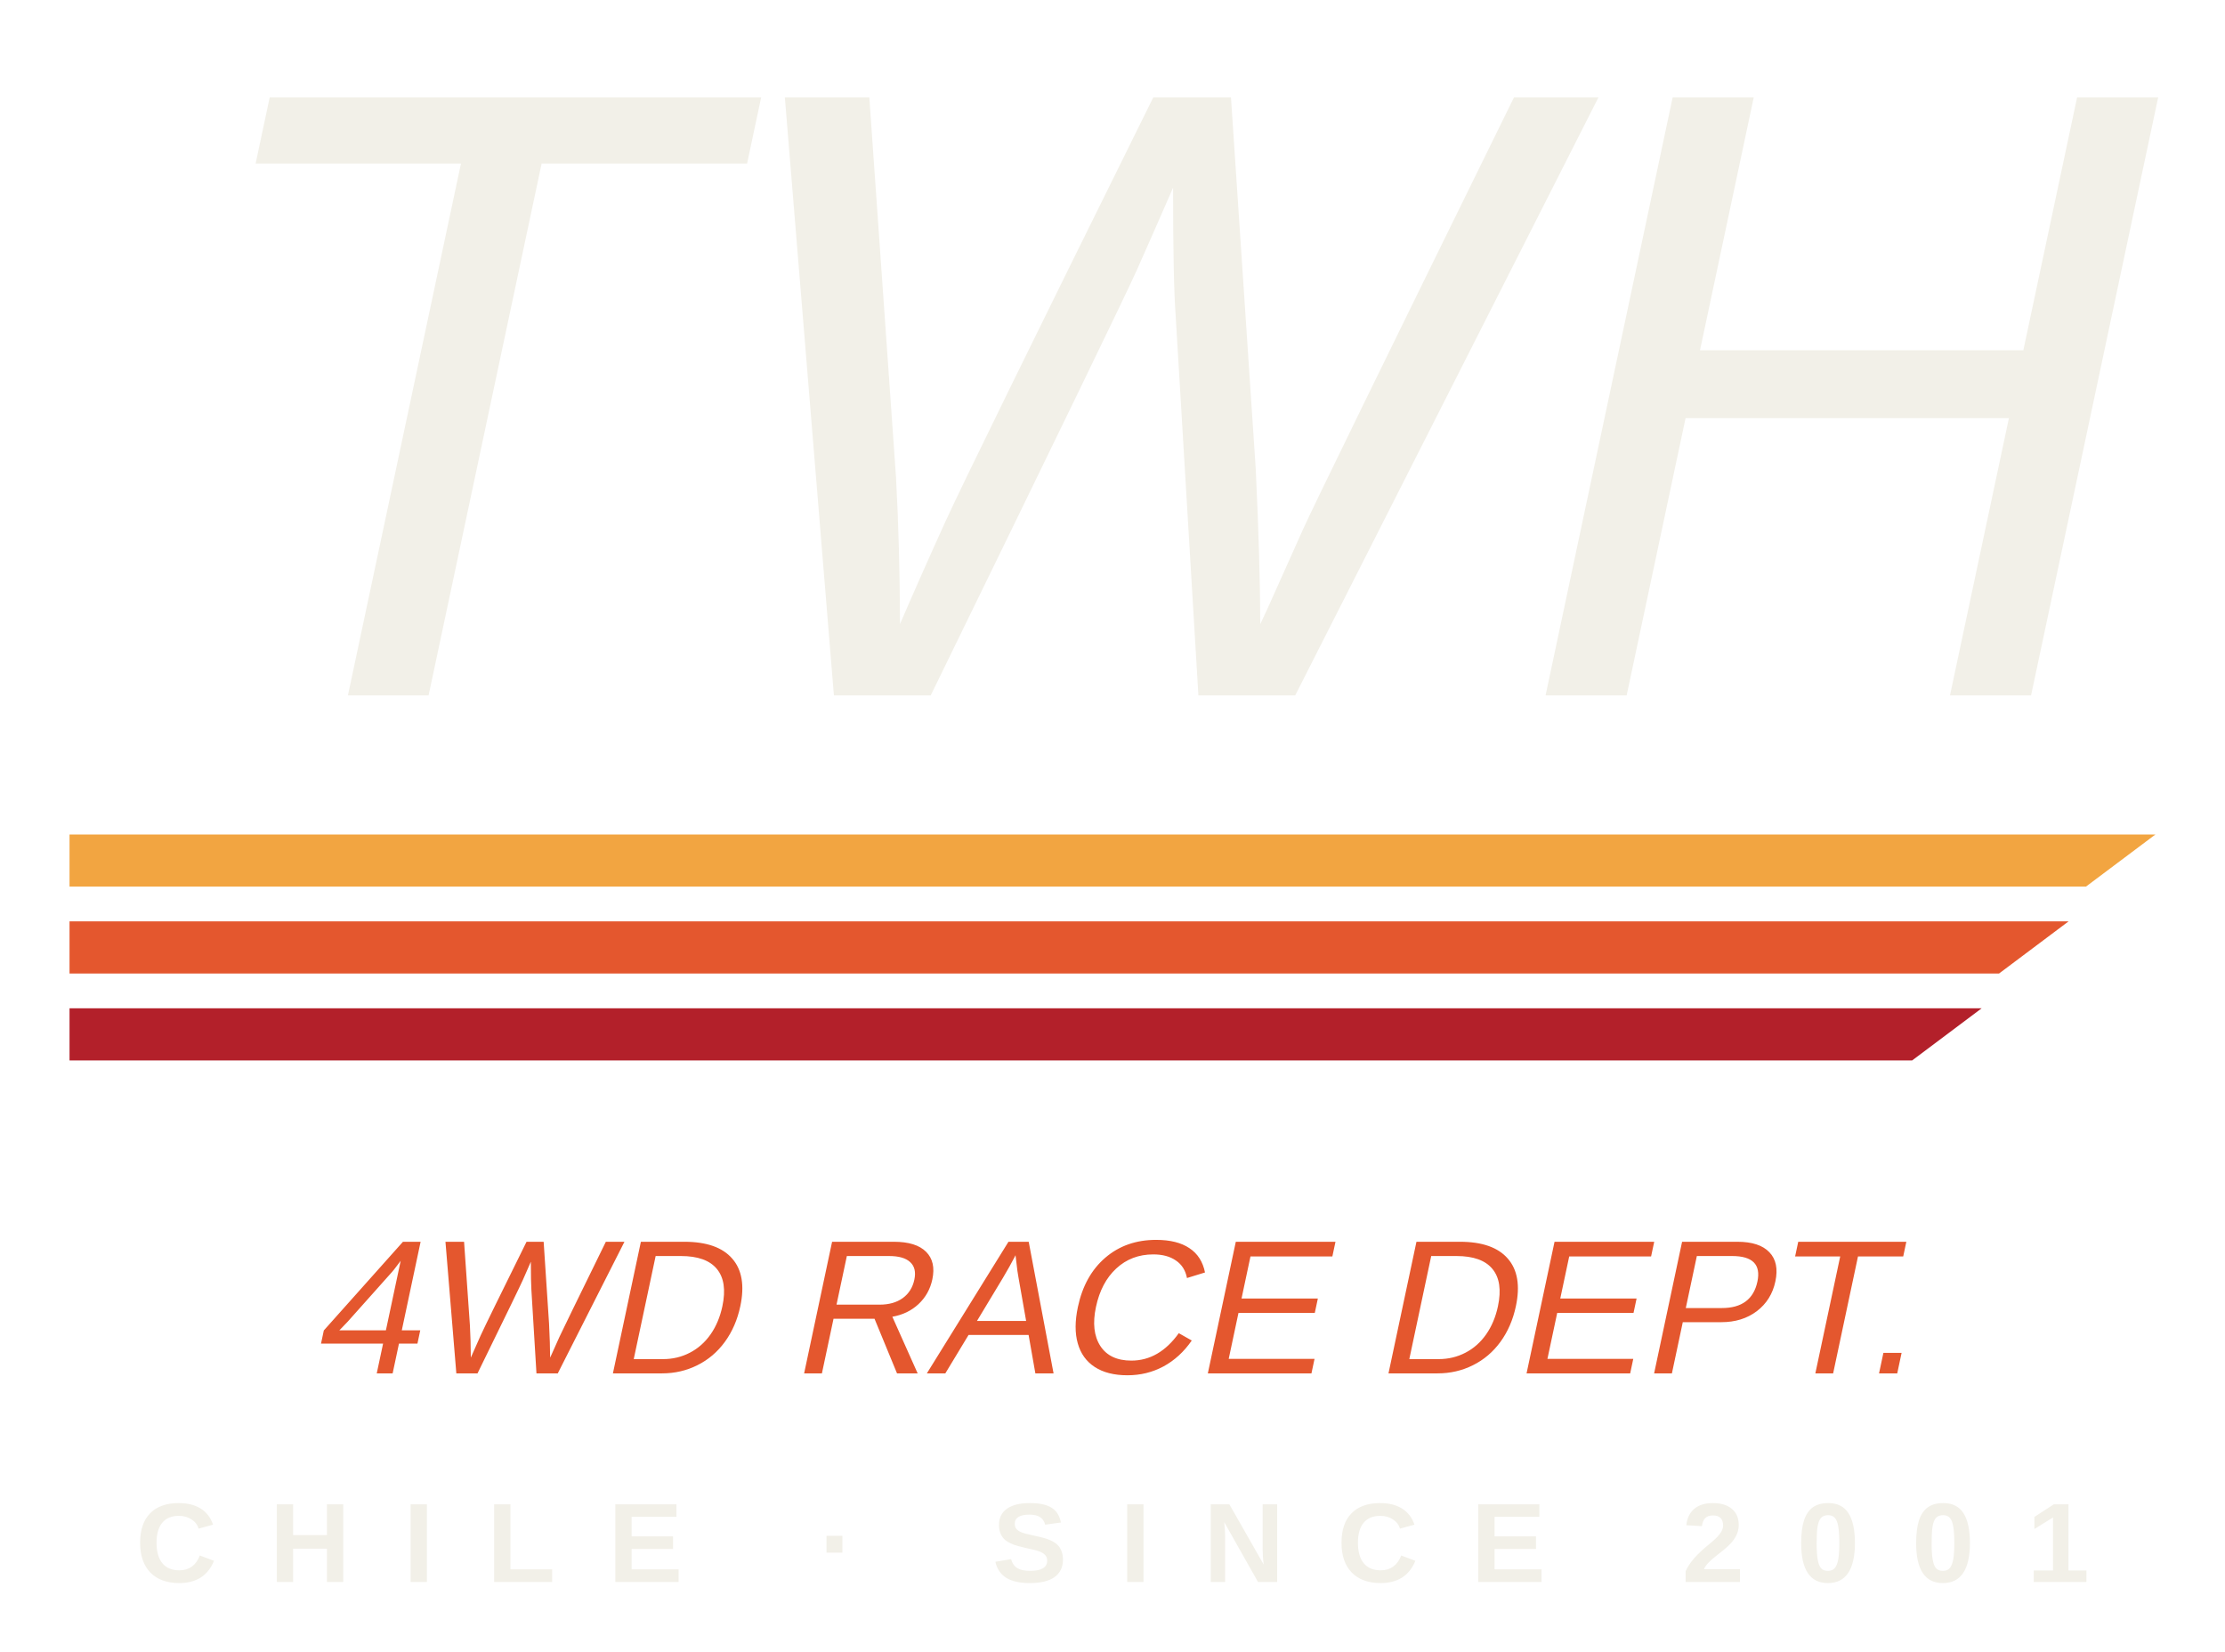
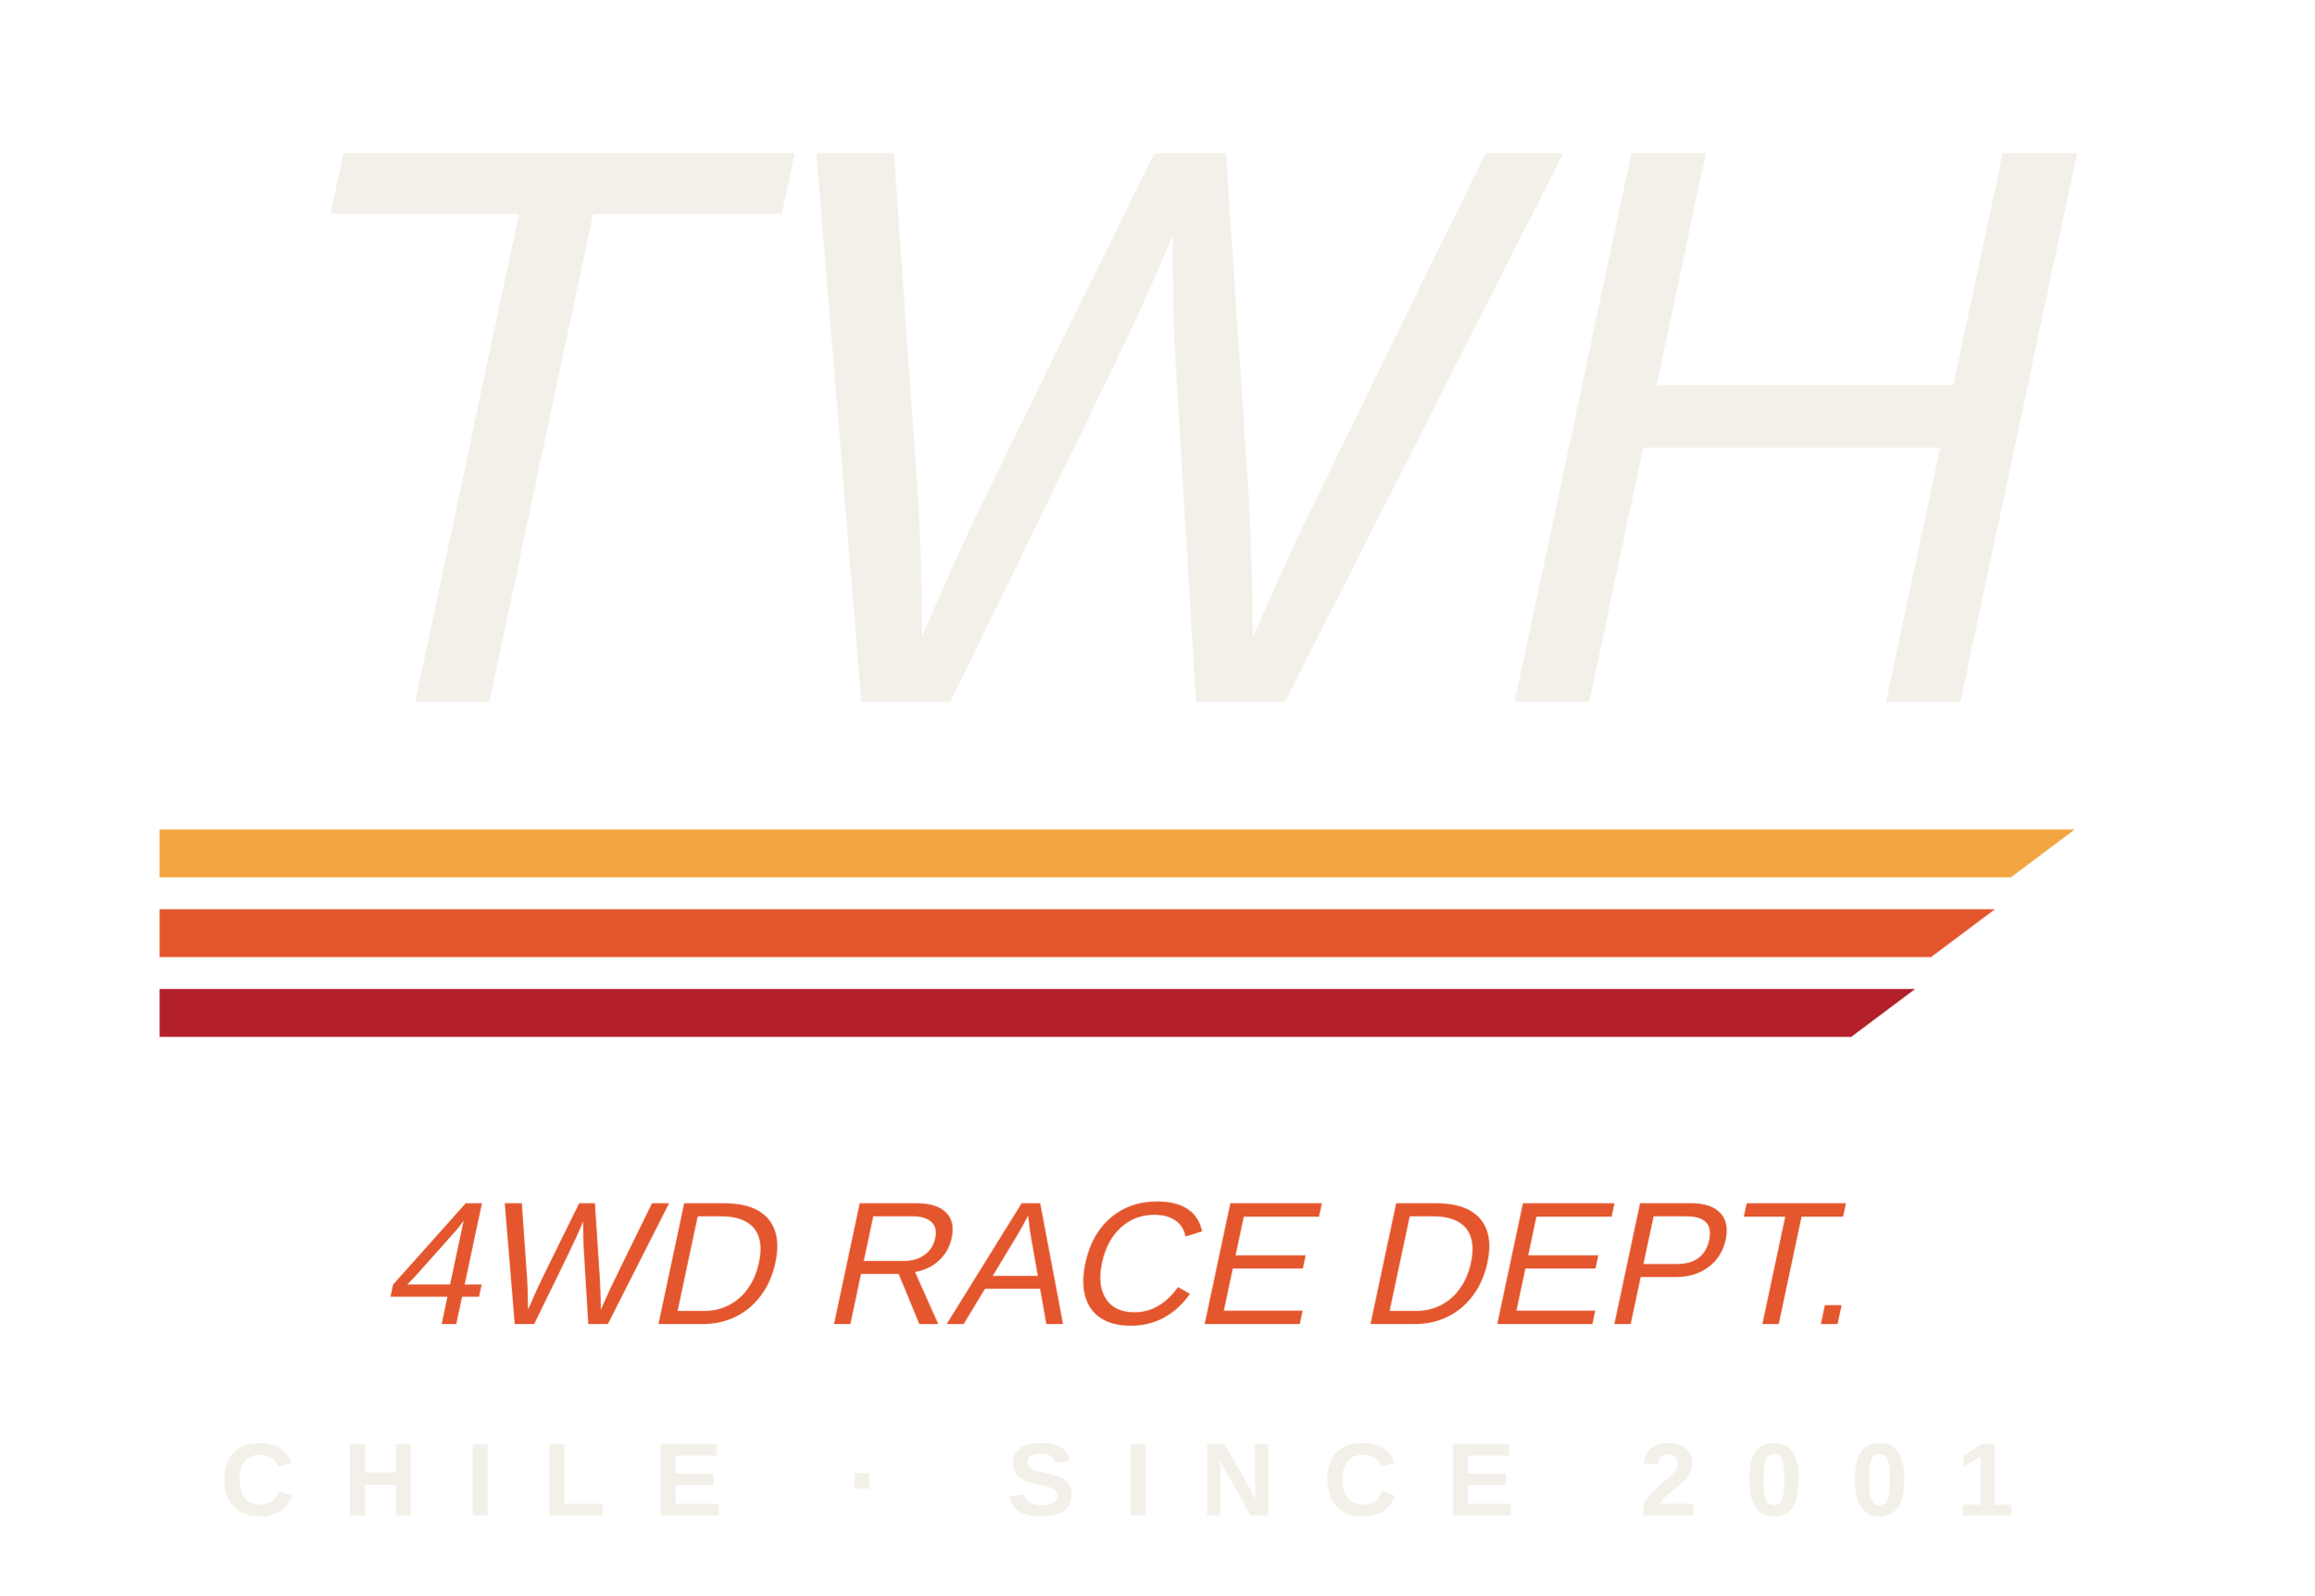
- <svg xmlns="http://www.w3.org/2000/svg" viewBox="22 70 256 190" width="256" height="190">
+ <svg xmlns="http://www.w3.org/2000/svg" viewBox="10 62 290 200" width="290" height="200">
  <g transform="translate(150 150) skewX(-12)">
    <text x="0" y="0" font-family="'Arial Black', 'Segoe UI Black', Arial, sans-serif" font-size="100" fill="#F2F0E8" text-anchor="middle">TWH</text>
  </g>
  <path d="M30 166 H270 L262 172 H30 Z" fill="#F2A541" />
  <path d="M30 176 H260 L252 182 H30 Z" fill="#E4572E" />
  <path d="M30 186 H250 L242 192 H30 Z" fill="#B3202A" />
  <g transform="translate(150 228) skewX(-12)">
    <text x="0" y="0" font-family="'Arial Black', 'Segoe UI Black', Arial, sans-serif" font-size="22" fill="#E4572E" text-anchor="middle">4WD RACE DEPT.</text>
  </g>
  <text x="150" y="252" font-family="Bahnschrift, 'Arial Narrow', Arial, sans-serif" font-size="13" fill="#F2F0E8" text-anchor="middle" font-weight="700" style="font-stretch:condensed" letter-spacing="6">CHILE · SINCE 2001</text>
</svg>
